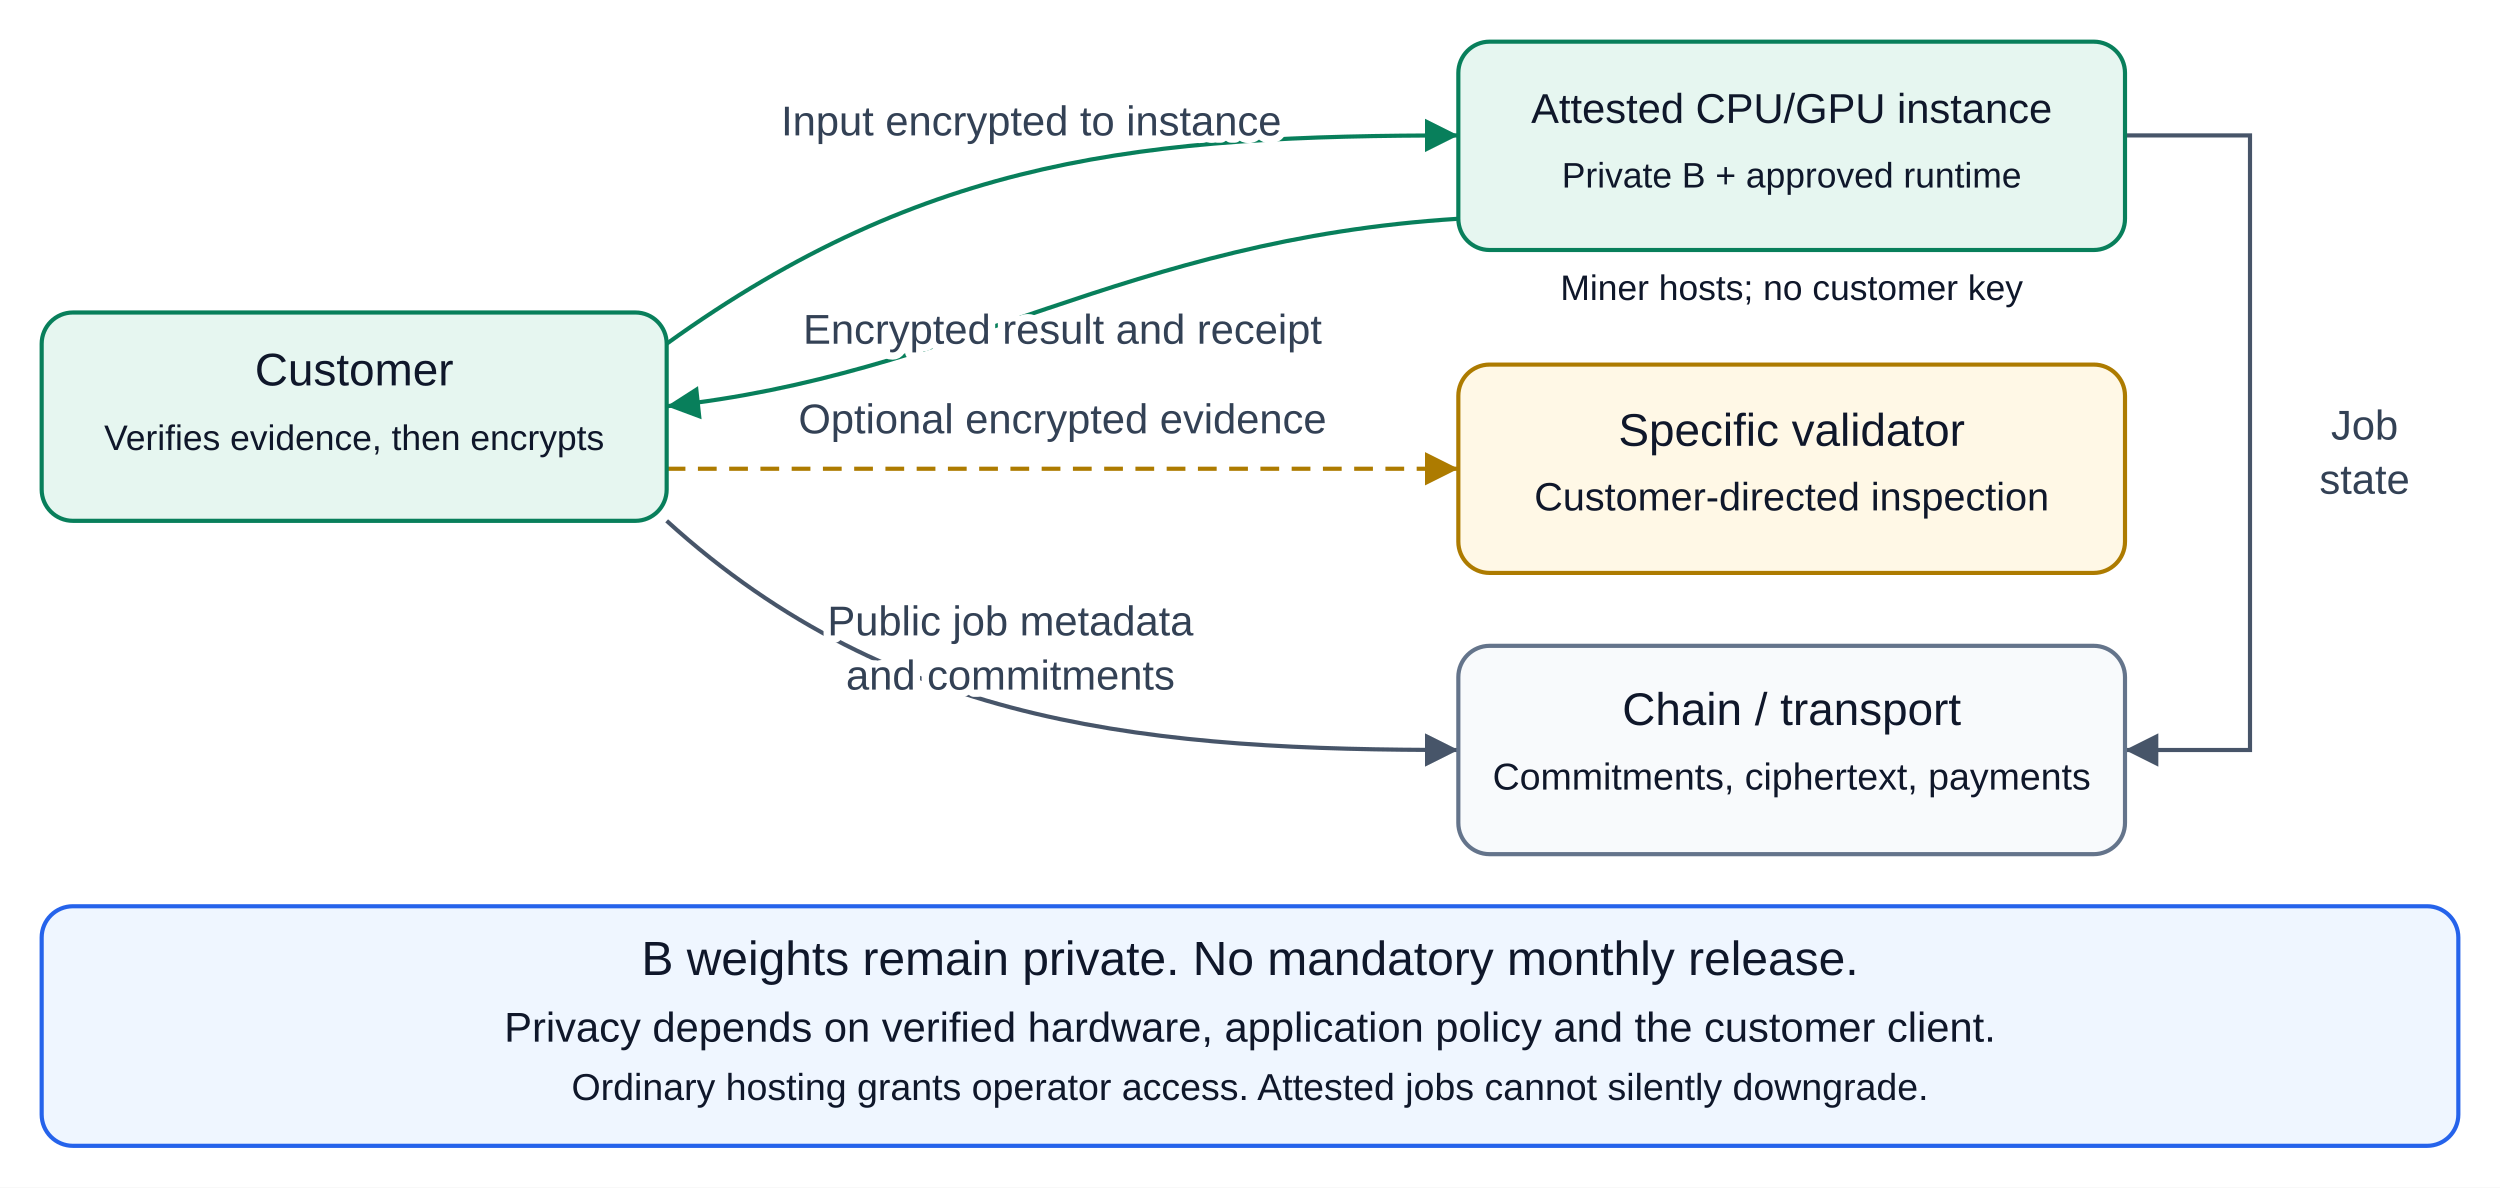
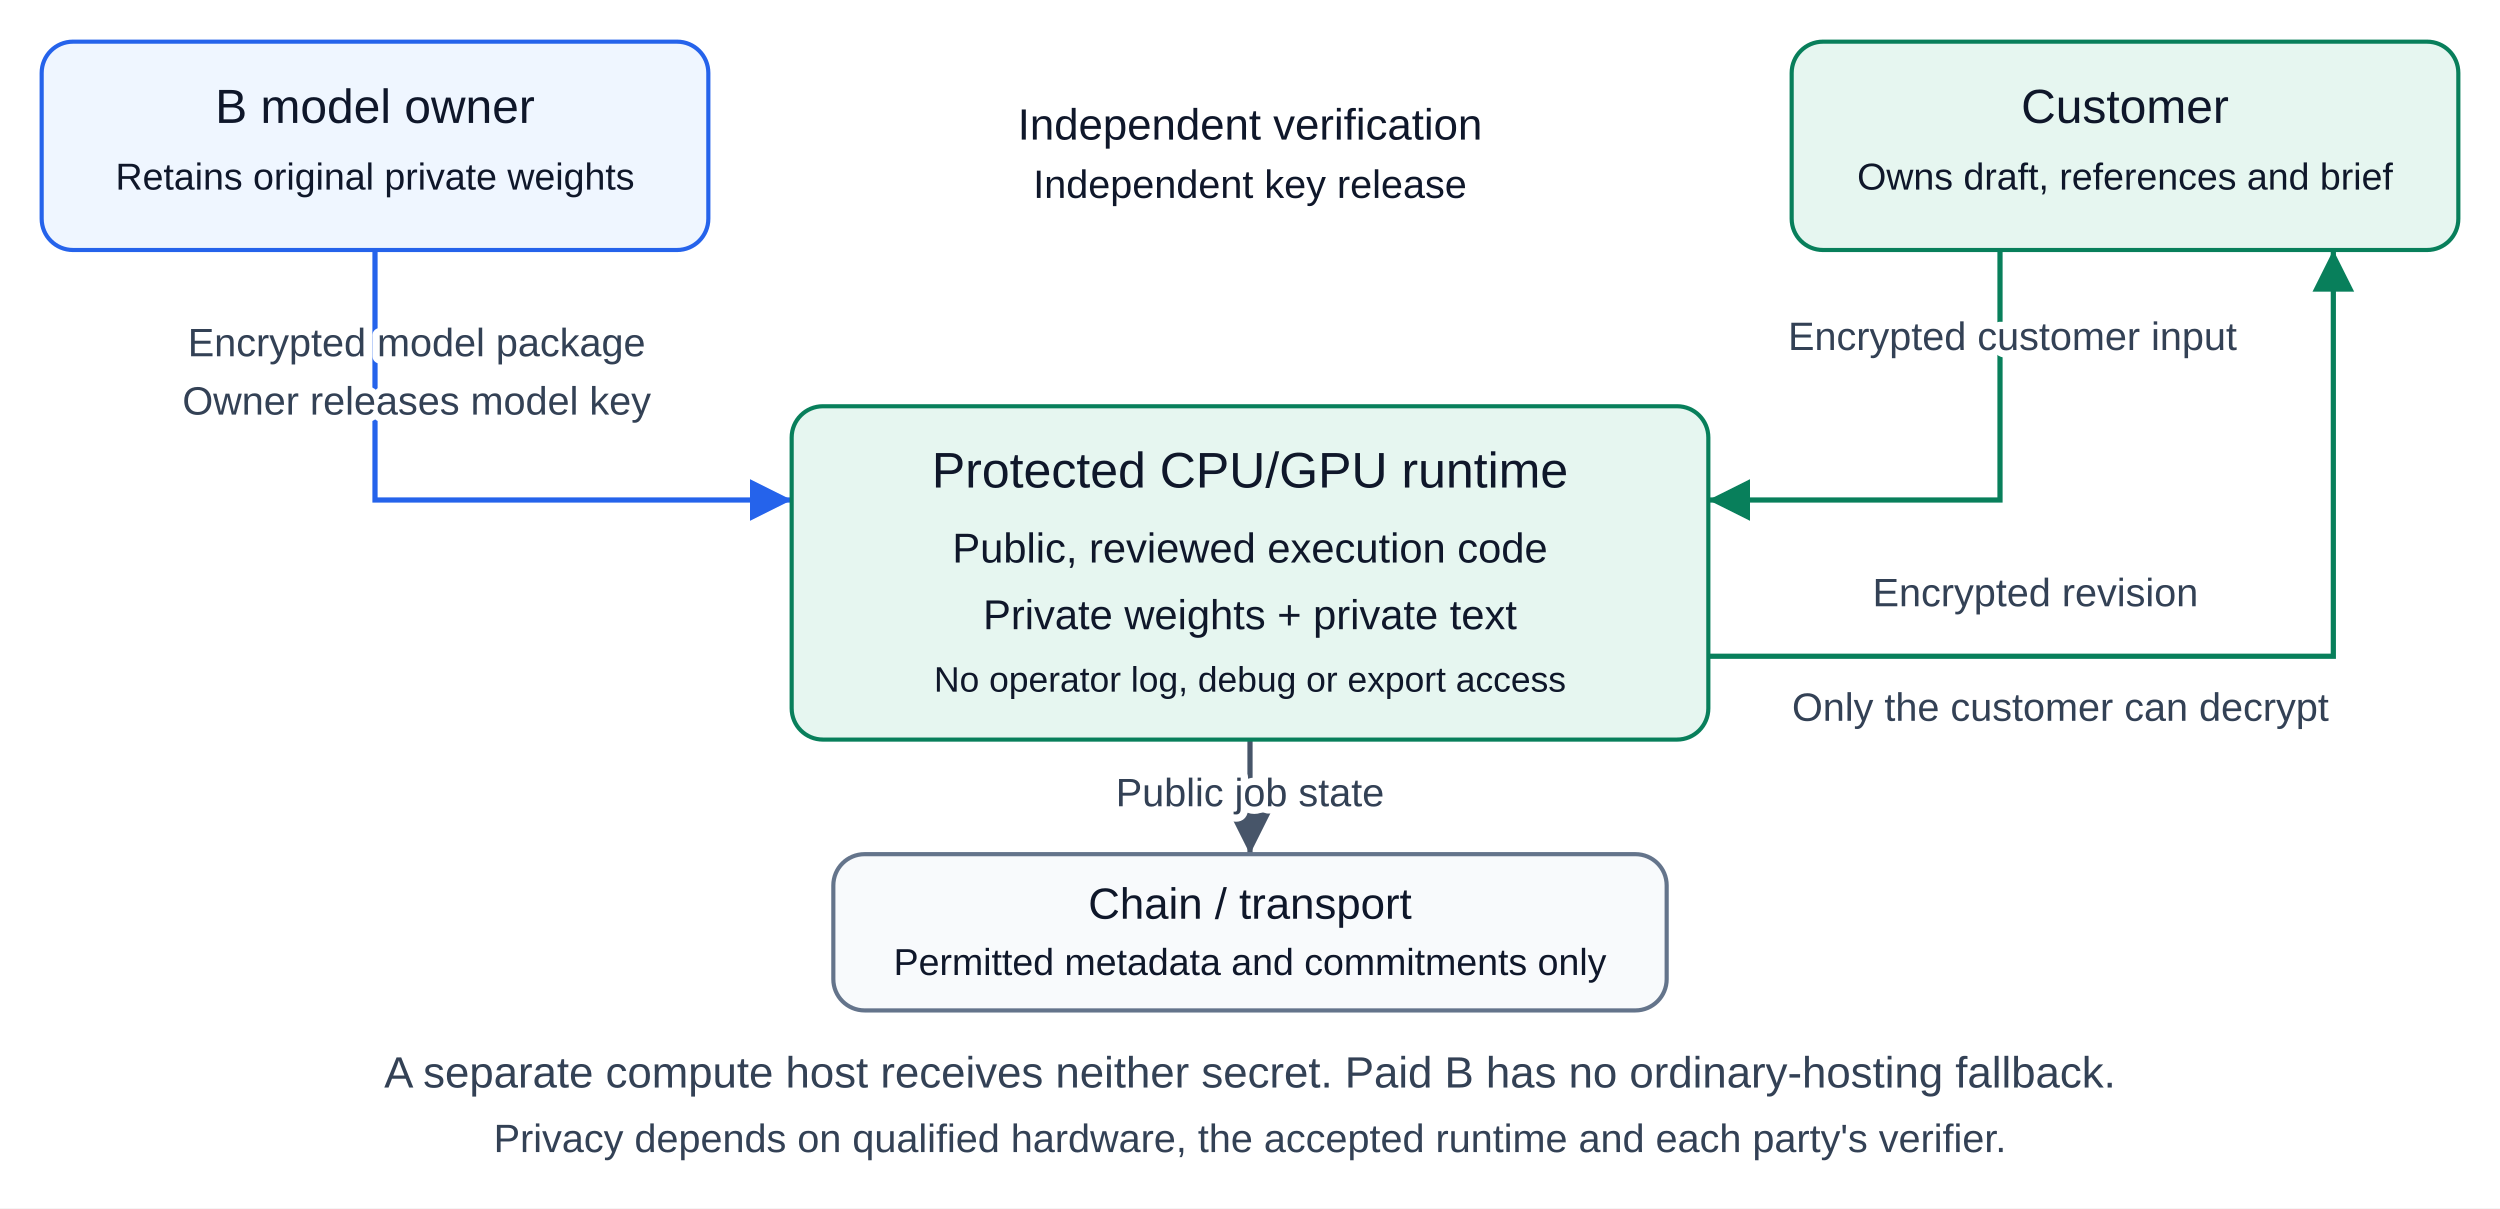
- <svg xmlns="http://www.w3.org/2000/svg" width="1200" height="570" viewBox="0 0 1200 570" role="img" aria-labelledby="title desc">
+ <svg xmlns="http://www.w3.org/2000/svg" width="1200" height="580" viewBox="0 0 1200 580" role="img" aria-labelledby="title desc">
  <defs>
    <marker id="green" markerWidth="9" markerHeight="9" refX="8" refY="4" orient="auto">
      <path d="M0 0 L8 4 L0 8Z" fill="#087f5b" />
    </marker>
-     <marker id="amber" markerWidth="9" markerHeight="9" refX="8" refY="4" orient="auto">
-       <path d="M0 0 L8 4 L0 8Z" fill="#ad7b00" />
+     <marker id="blue" markerWidth="9" markerHeight="9" refX="8" refY="4" orient="auto">
+       <path d="M0 0 L8 4 L0 8Z" fill="#2563eb" />
    </marker>
    <marker id="gray" markerWidth="9" markerHeight="9" refX="8" refY="4" orient="auto">
      <path d="M0 0 L8 4 L0 8Z" fill="#475569" />
    </marker>
  </defs>
-   <rect width="1200" height="570" fill="white" />
-   <g fill="none" stroke-width="2">
-     <path d="M320 165 C445 75 550 65 700 65" stroke="#087f5b" marker-end="url(#green)" />
-     <path d="M700 105 C540 115 460 180 320 195" stroke="#087f5b" marker-end="url(#green)" />
-     <path d="M320 225 L700 225" stroke="#ad7b00" stroke-dasharray="9 6" marker-end="url(#amber)" />
-     <path d="M320 250 C430 350 555 360 700 360" stroke="#475569" marker-end="url(#gray)" />
-     <path d="M1020 65 H1080 V360 H1020" stroke="#475569" marker-end="url(#gray)" />
-   </g>
-   <g font-family="Arial, Helvetica, sans-serif" font-size="20" fill="#334155" text-anchor="middle" style="paint-order:stroke;stroke:white;stroke-width:7px;stroke-linejoin:round">
-     <text x="495" y="65">Input encrypted to instance</text>
-     <text x="510" y="165">Encrypted result and receipt</text>
-     <text x="510" y="208">Optional encrypted evidence</text>
-     <text x="485" y="305">Public job metadata</text>
-     <text x="485" y="331">and commitments</text>
-     <text x="1135" y="211">Job</text>
-     <text x="1135" y="237">state</text>
+   <rect width="1200" height="580" fill="white" />
+   <g fill="none" stroke-width="2.5">
+     <path d="M180 120 V240 H380" stroke="#2563eb" marker-end="url(#blue)" />
+     <path d="M960 120 V240 H820" stroke="#087f5b" marker-end="url(#green)" />
+     <path d="M820 315 H1120 V120" stroke="#087f5b" marker-end="url(#green)" />
+     <path d="M600 355 V410" stroke="#475569" marker-end="url(#gray)" />
  </g>
  <g stroke-width="2">
-     <rect x="20" y="150" width="300" height="100" rx="15" fill="#e6f6f0" stroke="#087f5b" />
-     <rect x="700" y="20" width="320" height="100" rx="15" fill="#e6f6f0" stroke="#087f5b" />
-     <rect x="700" y="175" width="320" height="100" rx="15" fill="#fff8e6" stroke="#ad7b00" />
-     <rect x="700" y="310" width="320" height="100" rx="15" fill="#f8fafc" stroke="#64748b" />
+     <rect x="20" y="20" width="320" height="100" rx="15" fill="#eff6ff" stroke="#2563eb" />
+     <rect x="860" y="20" width="320" height="100" rx="15" fill="#e6f6f0" stroke="#087f5b" />
+     <rect x="380" y="195" width="440" height="160" rx="15" fill="#e6f6f0" stroke="#087f5b" />
+     <rect x="400" y="410" width="400" height="75" rx="15" fill="#f8fafc" stroke="#64748b" />
  </g>
-   <g font-family="Arial, Helvetica, sans-serif" font-size="22" text-anchor="middle" fill="#0f172a">
-     <text x="170" y="185">Customer</text>
-     <text x="170" y="216" font-size="17">Verifies evidence, then encrypts</text>
-     <text x="860" y="59" font-size="20">Attested CPU/GPU instance</text>
-     <text x="860" y="90" font-size="17">Private B + approved runtime</text>
-     <text x="860" y="144" font-size="17">Miner hosts; no customer key</text>
-     <text x="860" y="214">Specific validator</text>
-     <text x="860" y="245" font-size="19">Customer-directed inspection</text>
-     <text x="860" y="348">Chain / transport</text>
-     <text x="860" y="379" font-size="18">Commitments, ciphertext, payments</text>
+   <g font-family="Arial, Helvetica, sans-serif" text-anchor="middle" fill="#0f172a">
+     <text x="180" y="59" font-size="23">B model owner</text>
+     <text x="180" y="91" font-size="18">Retains original private weights</text>
+     <text x="1020" y="59" font-size="23">Customer</text>
+     <text x="1020" y="91" font-size="18">Owns draft, references and brief</text>
+     <text x="600" y="67" font-size="21">Independent verification</text>
+     <text x="600" y="95" font-size="19">Independent key release</text>
+     <text x="600" y="234" font-size="24">Protected CPU/GPU runtime</text>
+     <text x="600" y="270" font-size="20">Public, reviewed execution code</text>
+     <text x="600" y="302" font-size="20">Private weights + private text</text>
+     <text x="600" y="332" font-size="17">No operator log, debug or export access</text>
+     <text x="600" y="441" font-size="21">Chain / transport</text>
+     <text x="600" y="468" font-size="18">Permitted metadata and commitments only</text>
  </g>
-   <rect x="20" y="435" width="1160" height="115" rx="15" fill="#eff6ff" stroke="#2563eb" stroke-width="2" />
-   <g font-family="Arial, Helvetica, sans-serif" text-anchor="middle" fill="#0f172a">
-     <text x="600" y="468" font-size="23">B weights remain private. No mandatory monthly release.</text>
-     <text x="600" y="500" font-size="20">Privacy depends on verified hardware, application policy and the customer client.</text>
-     <text x="600" y="528" font-size="18">Ordinary hosting grants operator access. Attested jobs cannot silently downgrade.</text>
+   <g font-family="Arial, Helvetica, sans-serif" font-size="19" fill="#334155" text-anchor="middle" style="paint-order:stroke;stroke:white;stroke-width:7px;stroke-linejoin:round">
+     <text x="200" y="171">Encrypted model package</text>
+     <text x="200" y="199">Owner releases model key</text>
+     <text x="966" y="168">Encrypted customer input</text>
+     <text x="977" y="291">Encrypted revision</text>
+     <text x="989" y="346">Only the customer can decrypt</text>
+     <text x="600" y="387">Public job state</text>
+   </g>
+   <g font-family="Arial, Helvetica, sans-serif" text-anchor="middle" fill="#334155">
+     <text x="600" y="522" font-size="21">A separate compute host receives neither secret. Paid B has no ordinary-hosting fallback.</text>
+     <text x="600" y="553" font-size="19">Privacy depends on qualified hardware, the accepted runtime and each party's verifier.</text>
  </g>
</svg>
